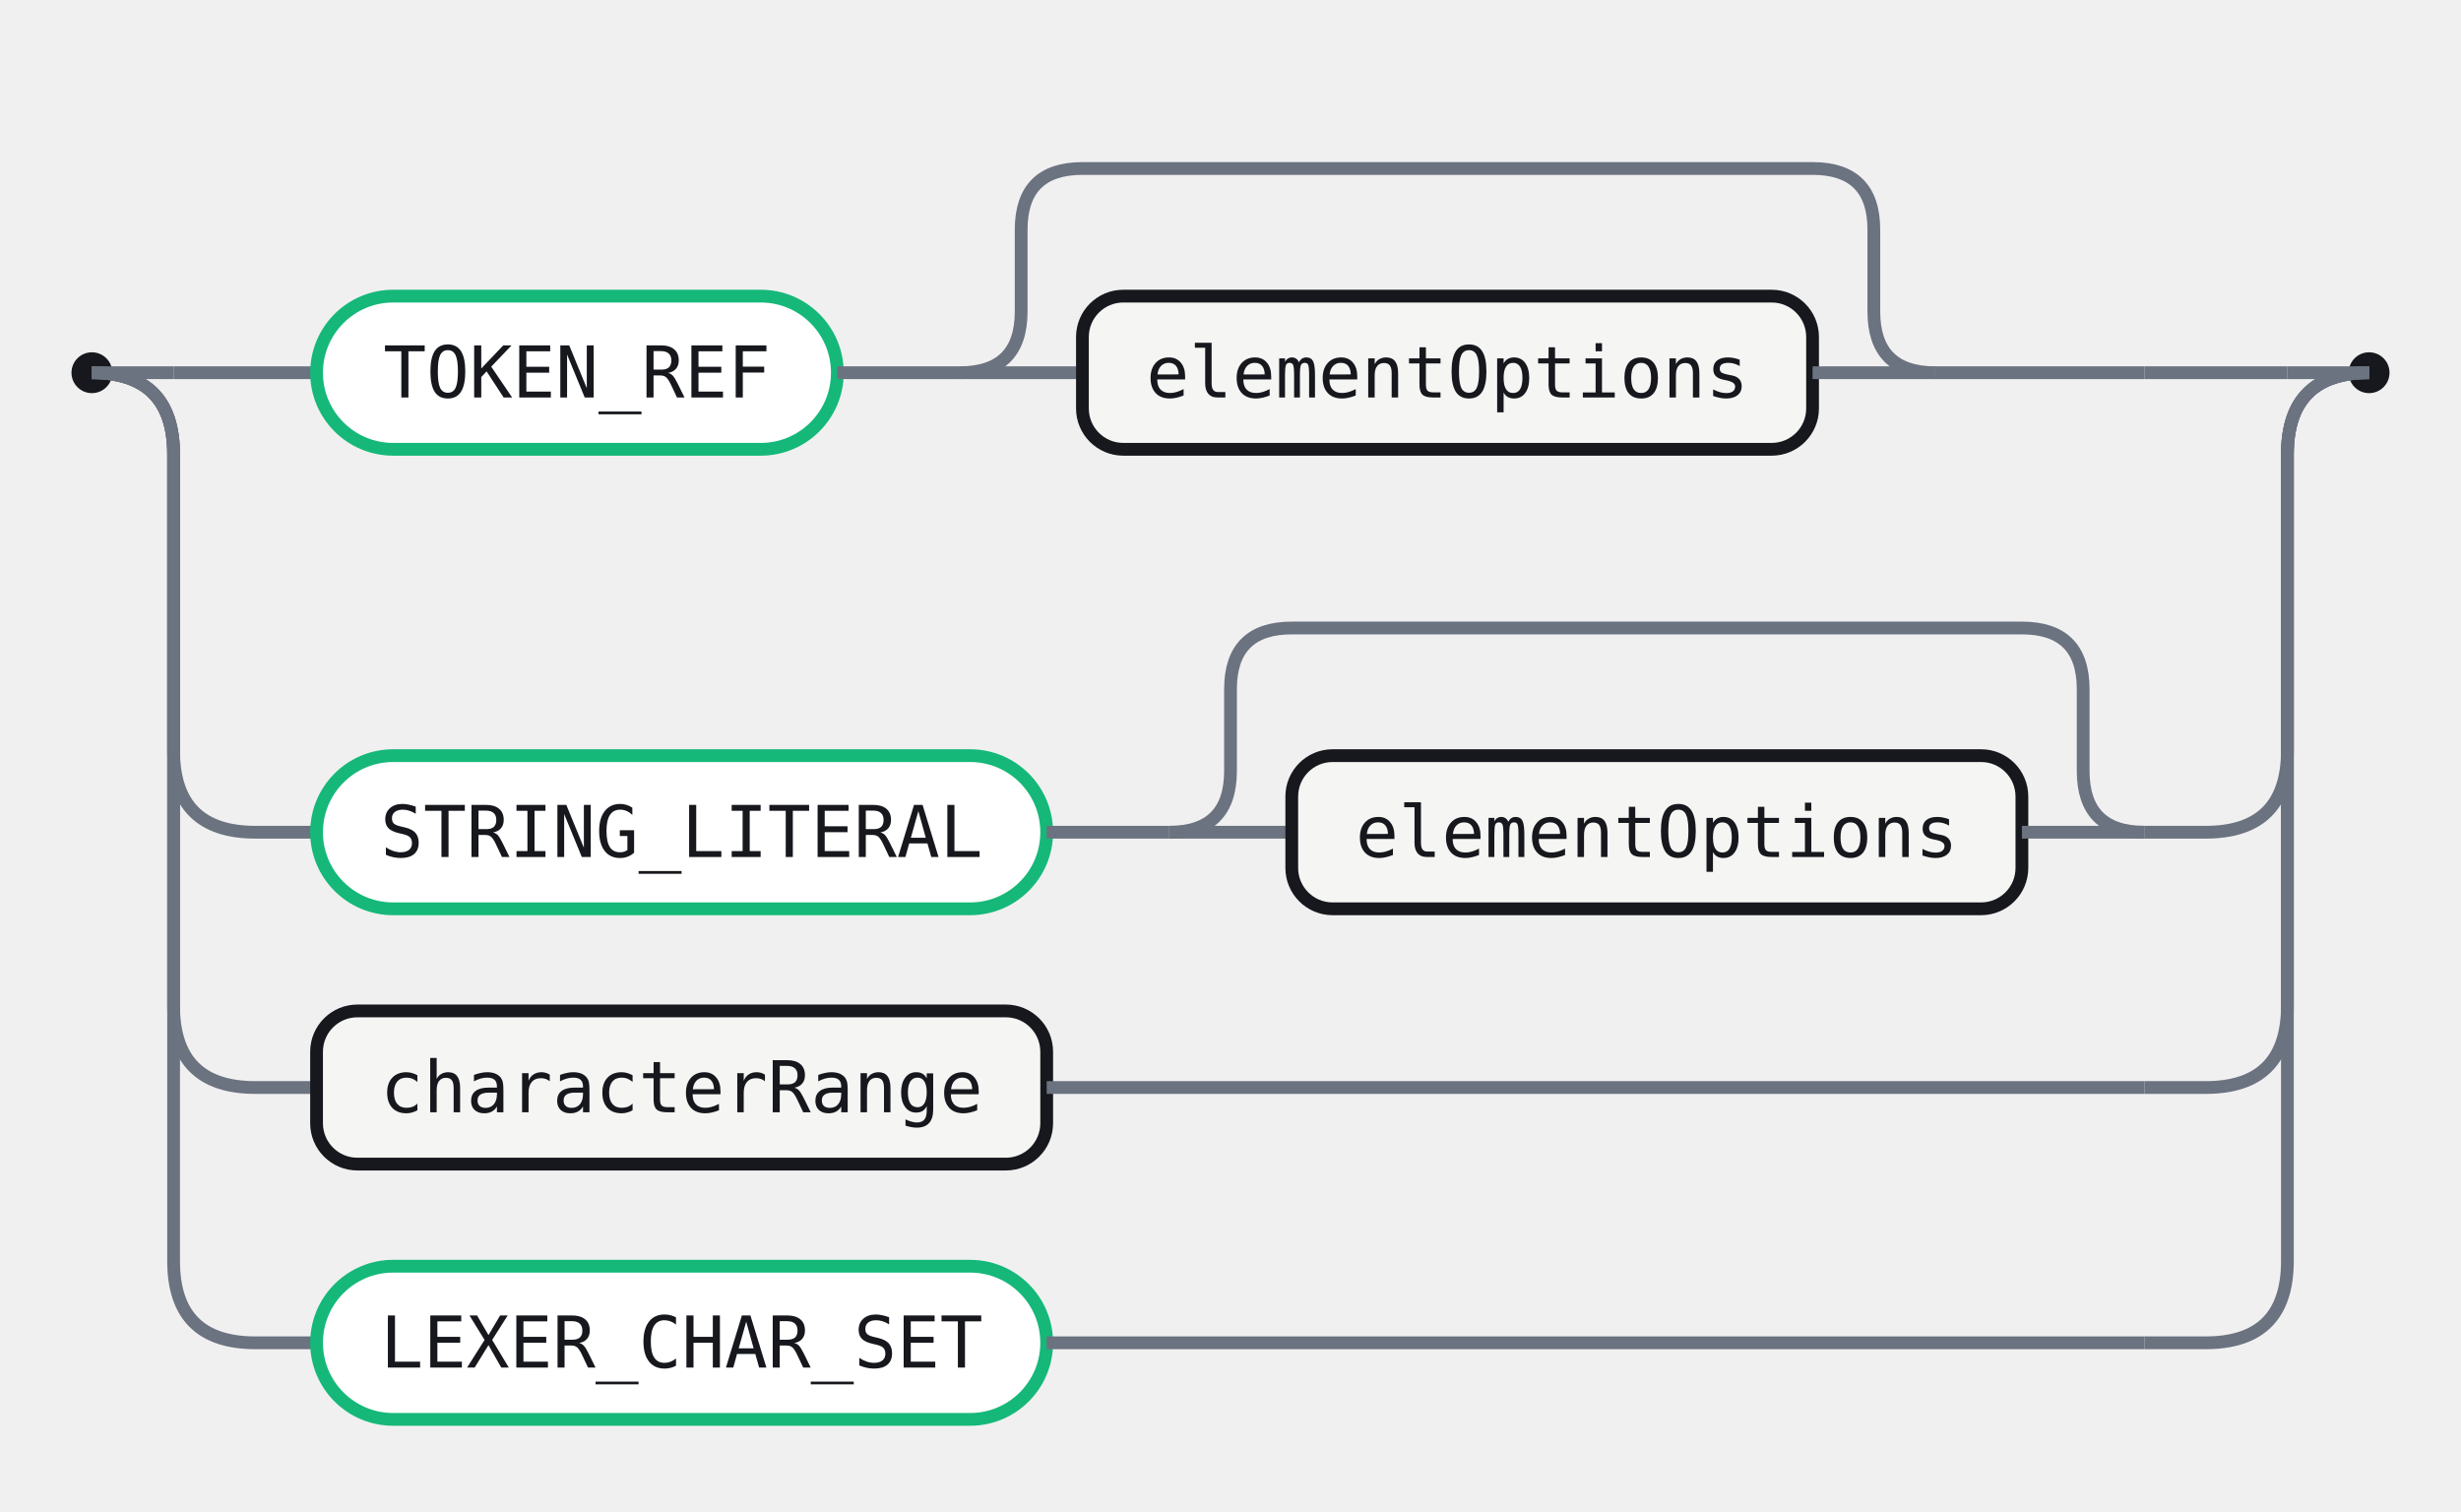
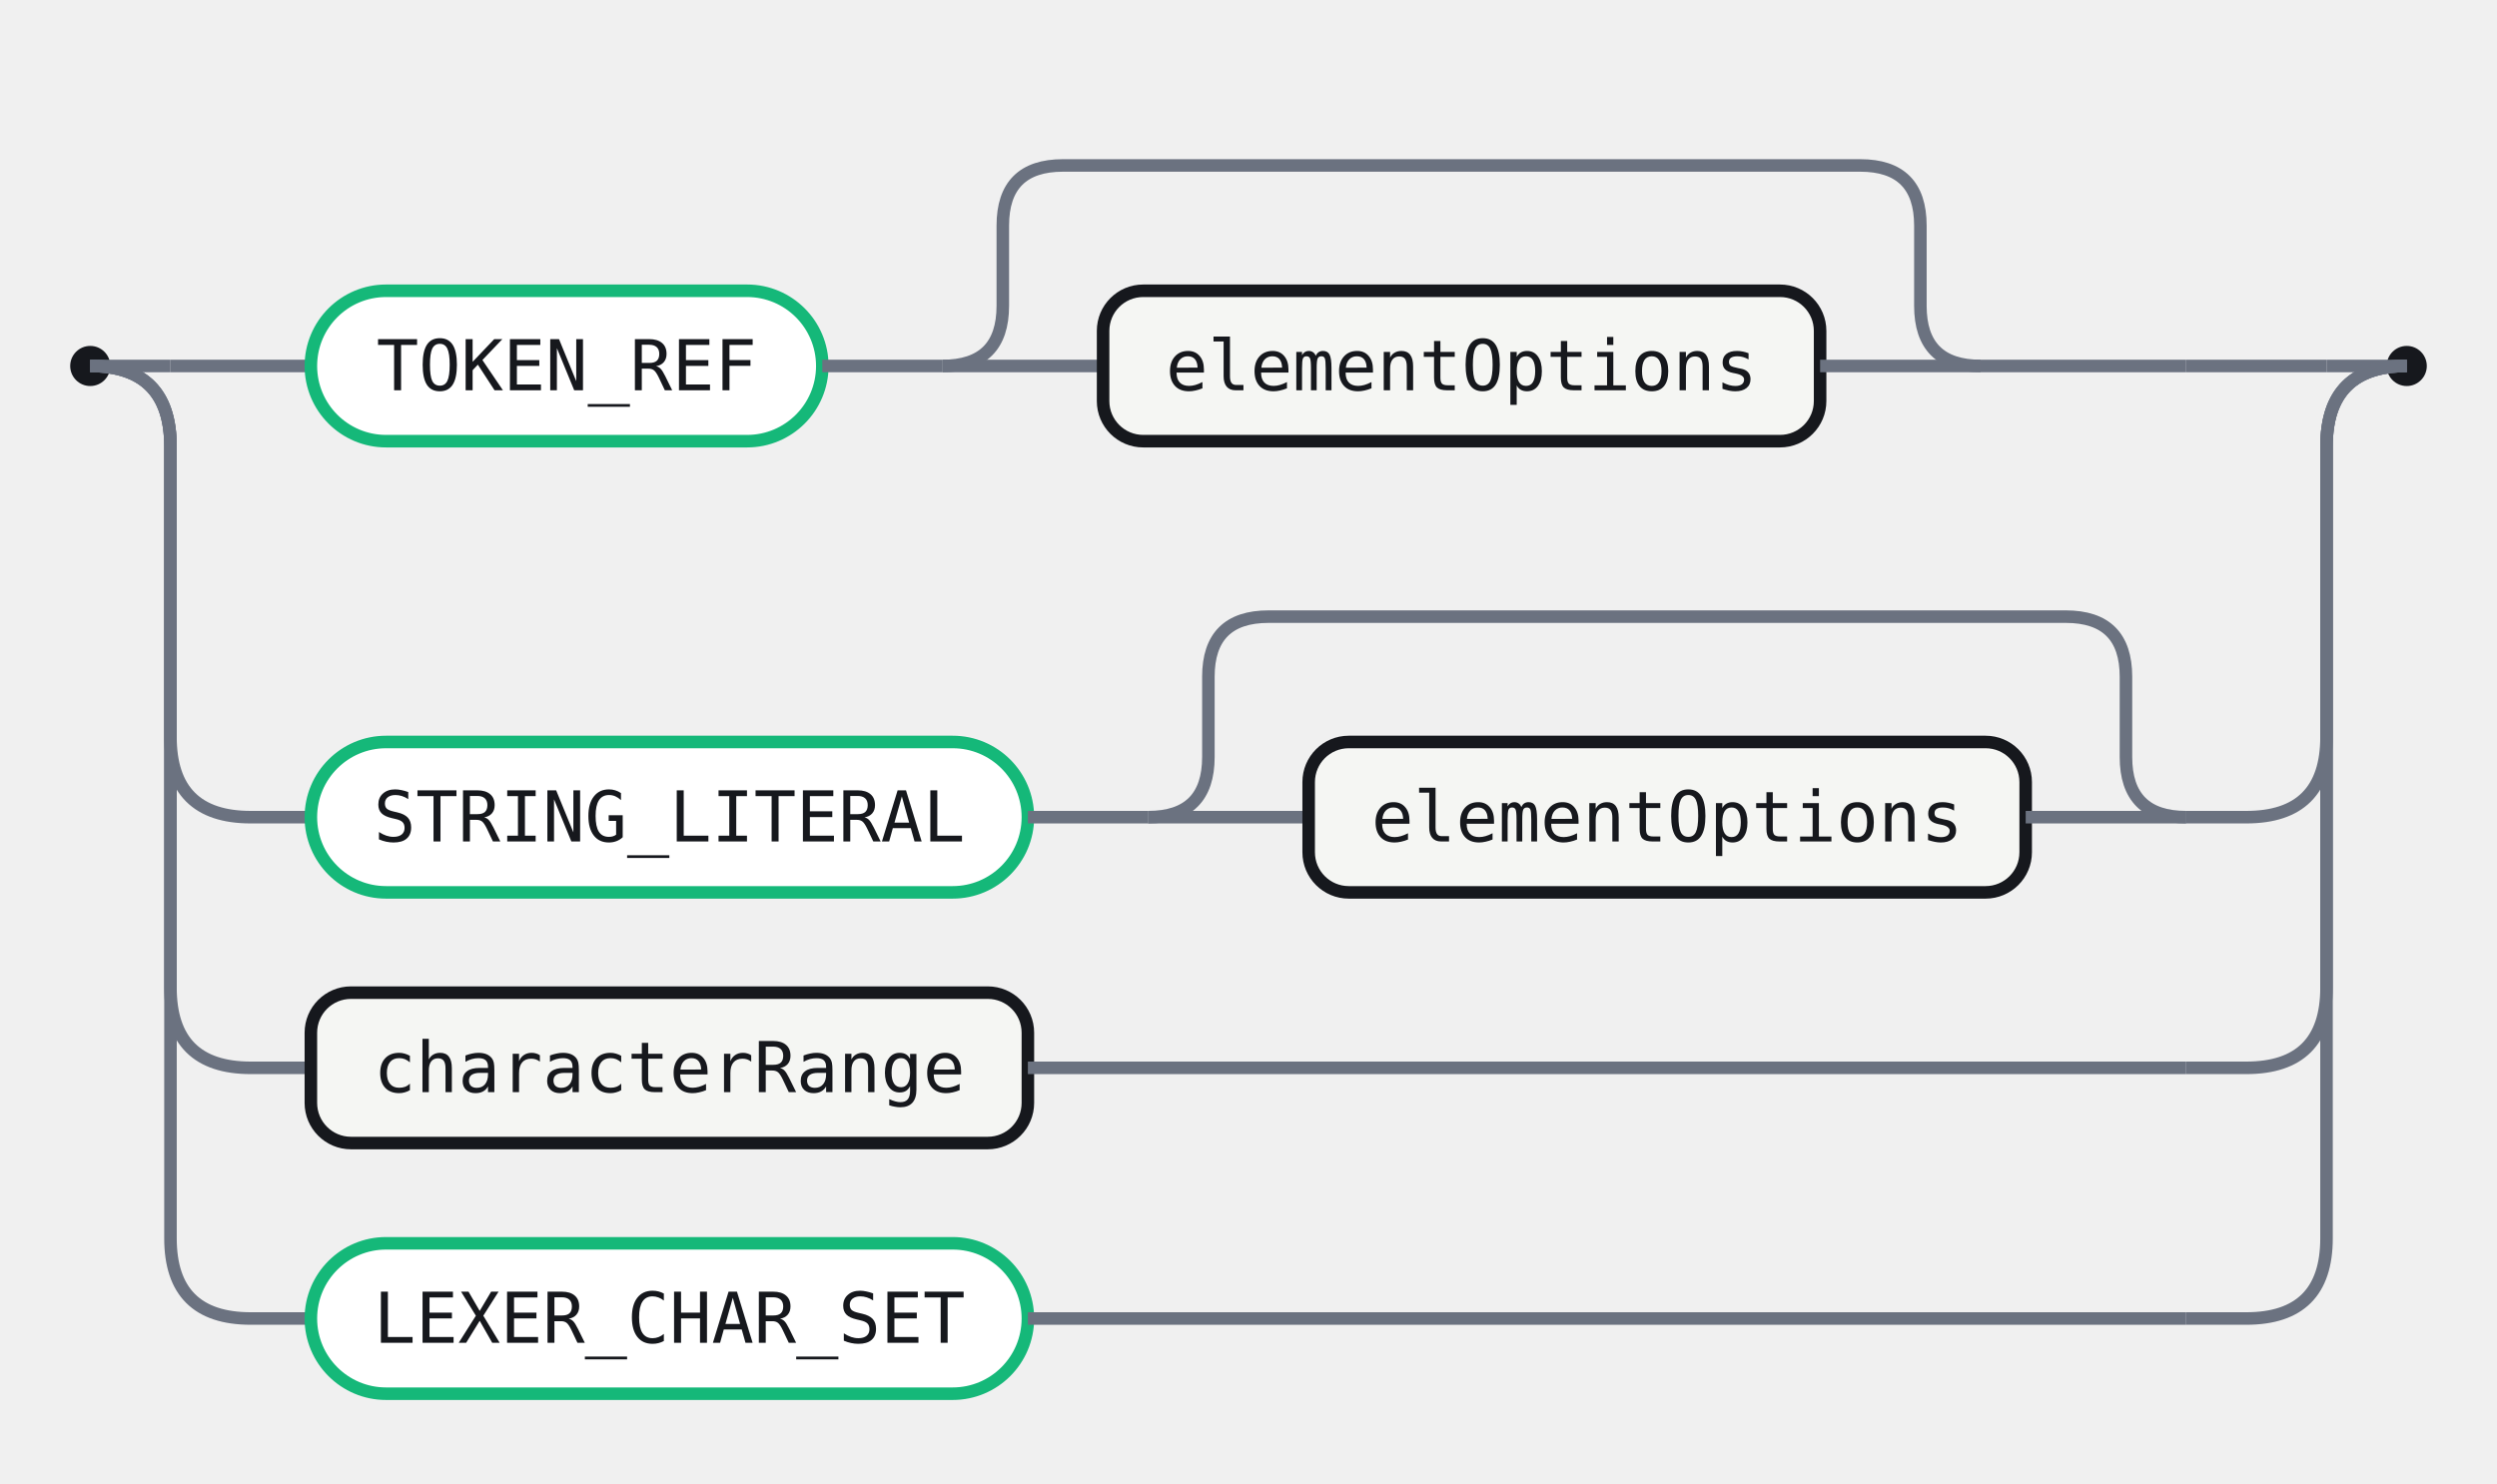
- <svg xmlns="http://www.w3.org/2000/svg" width="482" height="296" viewBox="0 0 482 296" role="img" aria-label="Railroad diagram for the setElement rule">
+ <svg xmlns="http://www.w3.org/2000/svg" width="498" height="296" viewBox="0 0 498 296" role="img" aria-label="Railroad diagram for the setElement rule">
  <style>.rr-track{fill:none;stroke:#6B7280;stroke-width:2.5}.rr-term{fill:#fff;stroke:#15B879;stroke-width:2.5}.rr-nonterm{fill:#F5F6F3;stroke:#16181D;stroke-width:2.5}.rr-text{fill:#16181D;font:14px 'Fira Code',ui-monospace,SFMono-Regular,Menlo,Consolas,monospace;font-feature-settings:"liga" 1,"calt" 1;}.rr-action-text{fill:#6B7280;font:14px 'Fira Code',ui-monospace,SFMono-Regular,Menlo,Consolas,monospace;font-style:italic;font-feature-settings:"liga" 1,"calt" 1;}.rr-cap{fill:#16181D}.rr-arrow{fill:#6B7280}</style>
  <circle class="rr-cap" cx="18" cy="73" r="4" />
-   <circle class="rr-cap" cx="464" cy="73" r="4" />
+   <circle class="rr-cap" cx="480" cy="73" r="4" />
  <path class="rr-track" d="M18 73 H34" />
-   <path class="rr-track" d="M448 73 H464" />
+   <path class="rr-track" d="M464 73 H480" />
  <path class="rr-track" d="M34 73 H62" />
  <g class="rr-node rr-node-term" data-rr-kind="terminal" data-rr-label="TOKEN_REF">
    <rect class="rr-term" x="62" y="58" width="102" height="30" rx="15" />
    <text class="rr-text" x="113" y="73" text-anchor="middle" dominant-baseline="central">TOKEN_REF</text>
  </g>
  <path class="rr-track" d="M164 73 H188" />
-   <path class="rr-track" d="M188 73 H212" />
+   <path class="rr-track" d="M188 73 H220" />
  <g class="rr-node rr-node-nonterm" data-rr-kind="nonterminal" data-rr-label="elementOptions">
-     <rect class="rr-nonterm" x="212" y="58" width="143" height="30" rx="8" />
-     <text class="rr-text" x="283.5" y="73" text-anchor="middle" dominant-baseline="central">elementOptions</text>
+     <rect class="rr-nonterm" x="220" y="58" width="143" height="30" rx="8" />
+     <text class="rr-text" x="291.5" y="73" text-anchor="middle" dominant-baseline="central">elementOptions</text>
  </g>
-   <path class="rr-track" d="M355 73 H379" />
-   <path class="rr-track" d="M188 73 Q200 73 200 61 V45 Q200 33 212 33 H355 Q367 33 367 45 V61 Q367 73 379 73" />
-   <path class="rr-track" d="M379 73 H420" />
-   <path class="rr-track" d="M420 73 H448" />
+   <path class="rr-track" d="M363 73 H395" />
+   <path class="rr-track" d="M188 73 Q200 73 200 61 V45 Q200 33 212 33 H371 Q383 33 383 45 V61 Q383 73 395 73" />
+   <path class="rr-track" d="M395 73 H436" />
+   <path class="rr-track" d="M436 73 H464" />
  <path class="rr-track" d="M18 73 Q34 73 34 89 V147 Q34 163 50 163 H62" />
  <g class="rr-node rr-node-term" data-rr-kind="terminal" data-rr-label="STRING_LITERAL">
    <rect class="rr-term" x="62" y="148" width="143" height="30" rx="15" />
    <text class="rr-text" x="133.5" y="163" text-anchor="middle" dominant-baseline="central">STRING_LITERAL</text>
  </g>
  <path class="rr-track" d="M205 163 H229" />
-   <path class="rr-track" d="M229 163 H253" />
+   <path class="rr-track" d="M229 163 H261" />
  <g class="rr-node rr-node-nonterm" data-rr-kind="nonterminal" data-rr-label="elementOptions">
-     <rect class="rr-nonterm" x="253" y="148" width="143" height="30" rx="8" />
-     <text class="rr-text" x="324.5" y="163" text-anchor="middle" dominant-baseline="central">elementOptions</text>
+     <rect class="rr-nonterm" x="261" y="148" width="143" height="30" rx="8" />
+     <text class="rr-text" x="332.5" y="163" text-anchor="middle" dominant-baseline="central">elementOptions</text>
  </g>
-   <path class="rr-track" d="M396 163 H420" />
-   <path class="rr-track" d="M229 163 Q241 163 241 151 V135 Q241 123 253 123 H396 Q408 123 408 135 V151 Q408 163 420 163" />
-   <path class="rr-track" d="M420 163 H432 Q448 163 448 147 V89 Q448 73 464 73" />
+   <path class="rr-track" d="M404 163 H436" />
+   <path class="rr-track" d="M229 163 Q241 163 241 151 V135 Q241 123 253 123 H412 Q424 123 424 135 V151 Q424 163 436 163" />
+   <path class="rr-track" d="M436 163 H448 Q464 163 464 147 V89 Q464 73 480 73" />
  <path class="rr-track" d="M18 73 Q34 73 34 89 V197 Q34 213 50 213 H62" />
  <g class="rr-node rr-node-nonterm" data-rr-kind="nonterminal" data-rr-label="characterRange">
    <rect class="rr-nonterm" x="62" y="198" width="143" height="30" rx="8" />
    <text class="rr-text" x="133.5" y="213" text-anchor="middle" dominant-baseline="central">characterRange</text>
  </g>
-   <path class="rr-track" d="M205 213 H420" />
-   <path class="rr-track" d="M420 213 H432 Q448 213 448 197 V89 Q448 73 464 73" />
+   <path class="rr-track" d="M205 213 H436" />
+   <path class="rr-track" d="M436 213 H448 Q464 213 464 197 V89 Q464 73 480 73" />
  <path class="rr-track" d="M18 73 Q34 73 34 89 V247 Q34 263 50 263 H62" />
  <g class="rr-node rr-node-term" data-rr-kind="terminal" data-rr-label="LEXER_CHAR_SET">
    <rect class="rr-term" x="62" y="248" width="143" height="30" rx="15" />
    <text class="rr-text" x="133.5" y="263" text-anchor="middle" dominant-baseline="central">LEXER_CHAR_SET</text>
  </g>
-   <path class="rr-track" d="M205 263 H420" />
-   <path class="rr-track" d="M420 263 H432 Q448 263 448 247 V89 Q448 73 464 73" />
+   <path class="rr-track" d="M205 263 H436" />
+   <path class="rr-track" d="M436 263 H448 Q464 263 464 247 V89 Q464 73 480 73" />
</svg>
